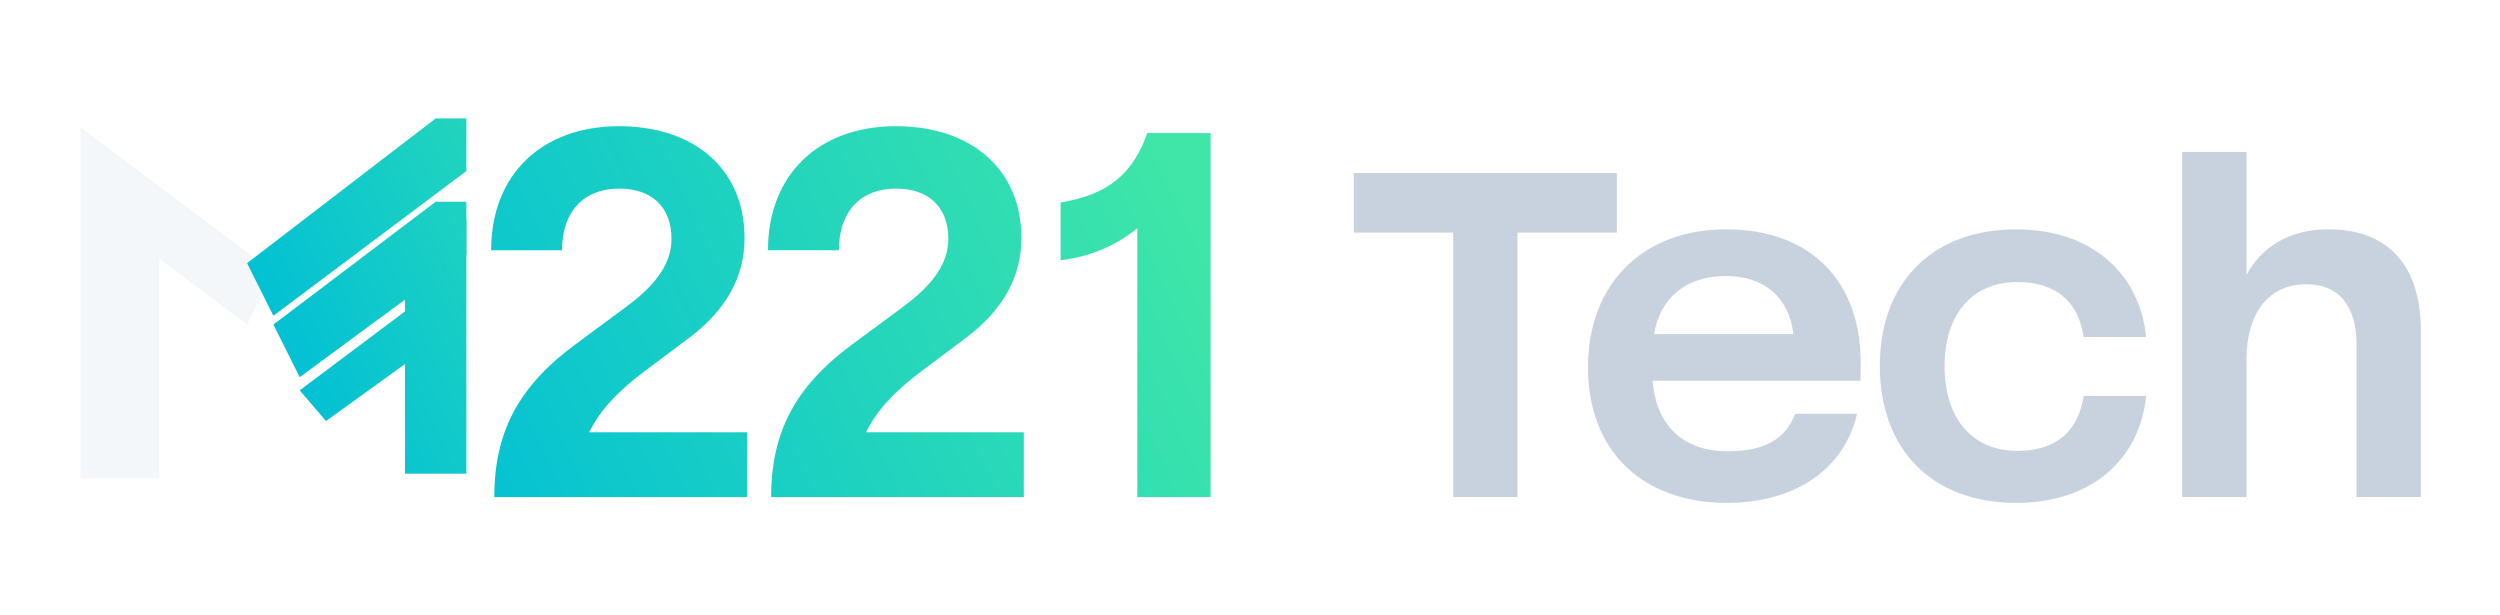
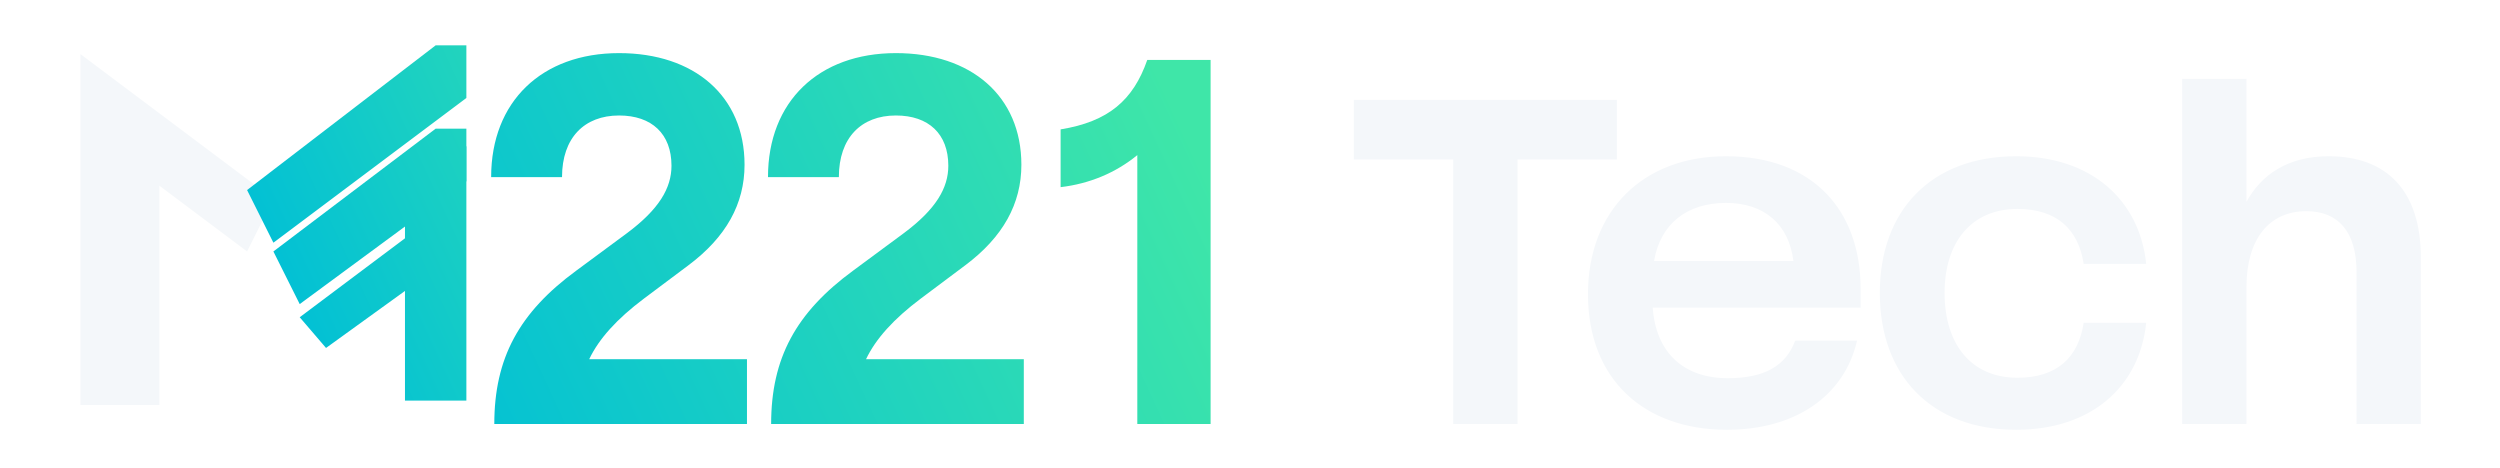
- <svg xmlns="http://www.w3.org/2000/svg" viewBox="0 0 342 84" role="img" aria-labelledby="title desc">
+ <svg xmlns="http://www.w3.org/2000/svg" viewBox="0 10 342 64" role="img" aria-labelledby="title desc">
  <defs>
    <linearGradient id="word-data" x1="58" y1="68" x2="166" y2="18" gradientUnits="userSpaceOnUse">
      <stop offset="0" stop-color="#00BFD6" />
      <stop offset="1" stop-color="#3FE6A8" />
    </linearGradient>
  </defs>
  <g transform="translate(-1 3) scale(.6)">
    <path d="M20 104V24L64 57L58 69L38 54V104Z" fill="#F4F7FA" />
    <path d="M58 55L101 22H108V34L64 67Z" fill="url(#word-data)" />
    <path d="M64 69L101 41H108V53L70 81Z" fill="url(#word-data)" />
    <path d="M70 84L94 66V56L108 45V103H94V78L76 91Z" fill="url(#word-data)" />
  </g>
  <path d="M71.184 68.0H104.686V59.135H83.104C84.432 56.346 86.889 53.623 90.607 50.834L96.684 46.285C101.83 42.434 104.354 37.885 104.354 32.539C104.354 23.143 97.48 17.266 87.188 17.266C76.629 17.266 69.689 23.873 69.689 34.232H79.385C79.385 28.854 82.439 25.799 87.188 25.799C91.67 25.799 94.359 28.322 94.359 32.672C94.359 35.693 92.699 38.615 88.217 41.936L81.344 47.016C73.508 52.76 70.121 59.002 70.121 68.0Z" transform="translate(-2.5 0)" fill="url(#word-data)" />
  <path d="M110.055 68.0H143.557V59.135H121.975C123.303 56.346 125.76 53.623 129.479 50.834L135.555 46.285C140.701 42.434 143.225 37.885 143.225 32.539C143.225 23.143 136.352 17.266 126.059 17.266C115.5 17.266 108.561 23.873 108.561 34.232H118.256C118.256 28.854 121.311 25.799 126.059 25.799C130.541 25.799 133.23 28.322 133.23 32.672C133.23 35.693 131.57 38.615 127.088 41.936L120.215 47.016C112.379 52.76 108.992 59.002 108.992 68.0Z" transform="translate(-3.5 0)" fill="url(#word-data)" />
  <path d="M163.584 68.0H173.611V18.203H164.945C163.02 23.715 159.633 26.637 153.092 27.699V35.602C157.043 35.137 160.629 33.643 163.584 31.219Z" transform="translate(-8 0)" fill="url(#word-data)" />
-   <path d="M183.479 68.0H193.041V28.672H207.816V19.807H168.703V28.672H183.479ZM224.168 68.863C234.328 68.863 241.633 63.85 243.525 55.613H234.328C232.934 59.334 229.812 61.193 224.301 61.193C217.693 61.193 213.609 57.342 213.145 50.701H244.057V47.912C244.057 36.092 236.818 28.189 224.035 28.189C211.75 28.189 203.516 36.225 203.516 48.709C203.516 61.393 211.883 68.863 224.168 68.863ZM213.344 43.762C214.273 38.25 218.225 35.129 224.035 35.129C229.746 35.129 233.398 38.316 234.062 43.762ZM267.199 68.863C278.289 68.863 285.527 62.52 286.523 52.957H277.227C276.43 58.137 273.242 61.127 267.365 61.127C260.559 61.127 256.541 56.213 256.541 48.51C256.541 40.939 260.559 36.025 267.365 36.025C273.242 36.025 276.43 39.047 277.227 44.193H286.523C285.527 34.631 278.289 28.189 267.199 28.189C254.582 28.189 246.912 36.225 246.912 48.51C246.912 60.828 254.582 68.863 267.199 68.863ZM291.869 68.0H301.432V47.613C301.432 40.541 304.785 36.357 310.33 36.357C315.078 36.357 317.801 39.412 317.801 45.422V68.0H327.363V43.297C327.363 33.303 322.283 28.189 313.65 28.189C307.508 28.189 303.59 31.012 301.432 34.963V16.68H291.869Z" transform="matrix(.92 0 0 .92 30 5.44)" fill="#C8D2DE" />
+   <path d="M183.479 68.0H193.041V28.672H207.816V19.807H168.703V28.672H183.479ZM224.168 68.863C234.328 68.863 241.633 63.85 243.525 55.613H234.328C232.934 59.334 229.812 61.193 224.301 61.193C217.693 61.193 213.609 57.342 213.145 50.701H244.057V47.912C244.057 36.092 236.818 28.189 224.035 28.189C211.75 28.189 203.516 36.225 203.516 48.709C203.516 61.393 211.883 68.863 224.168 68.863ZM213.344 43.762C214.273 38.25 218.225 35.129 224.035 35.129C229.746 35.129 233.398 38.316 234.062 43.762ZM267.199 68.863C278.289 68.863 285.527 62.52 286.523 52.957H277.227C276.43 58.137 273.242 61.127 267.365 61.127C260.559 61.127 256.541 56.213 256.541 48.51C256.541 40.939 260.559 36.025 267.365 36.025C273.242 36.025 276.43 39.047 277.227 44.193H286.523C285.527 34.631 278.289 28.189 267.199 28.189C254.582 28.189 246.912 36.225 246.912 48.51C246.912 60.828 254.582 68.863 267.199 68.863ZM291.869 68.0H301.432V47.613C301.432 40.541 304.785 36.357 310.33 36.357C315.078 36.357 317.801 39.412 317.801 45.422V68.0H327.363V43.297C327.363 33.303 322.283 28.189 313.65 28.189C307.508 28.189 303.59 31.012 301.432 34.963V16.68H291.869Z" transform="matrix(.92 0 0 .92 30 5.44)" fill="#F4F7FA" />
</svg>
